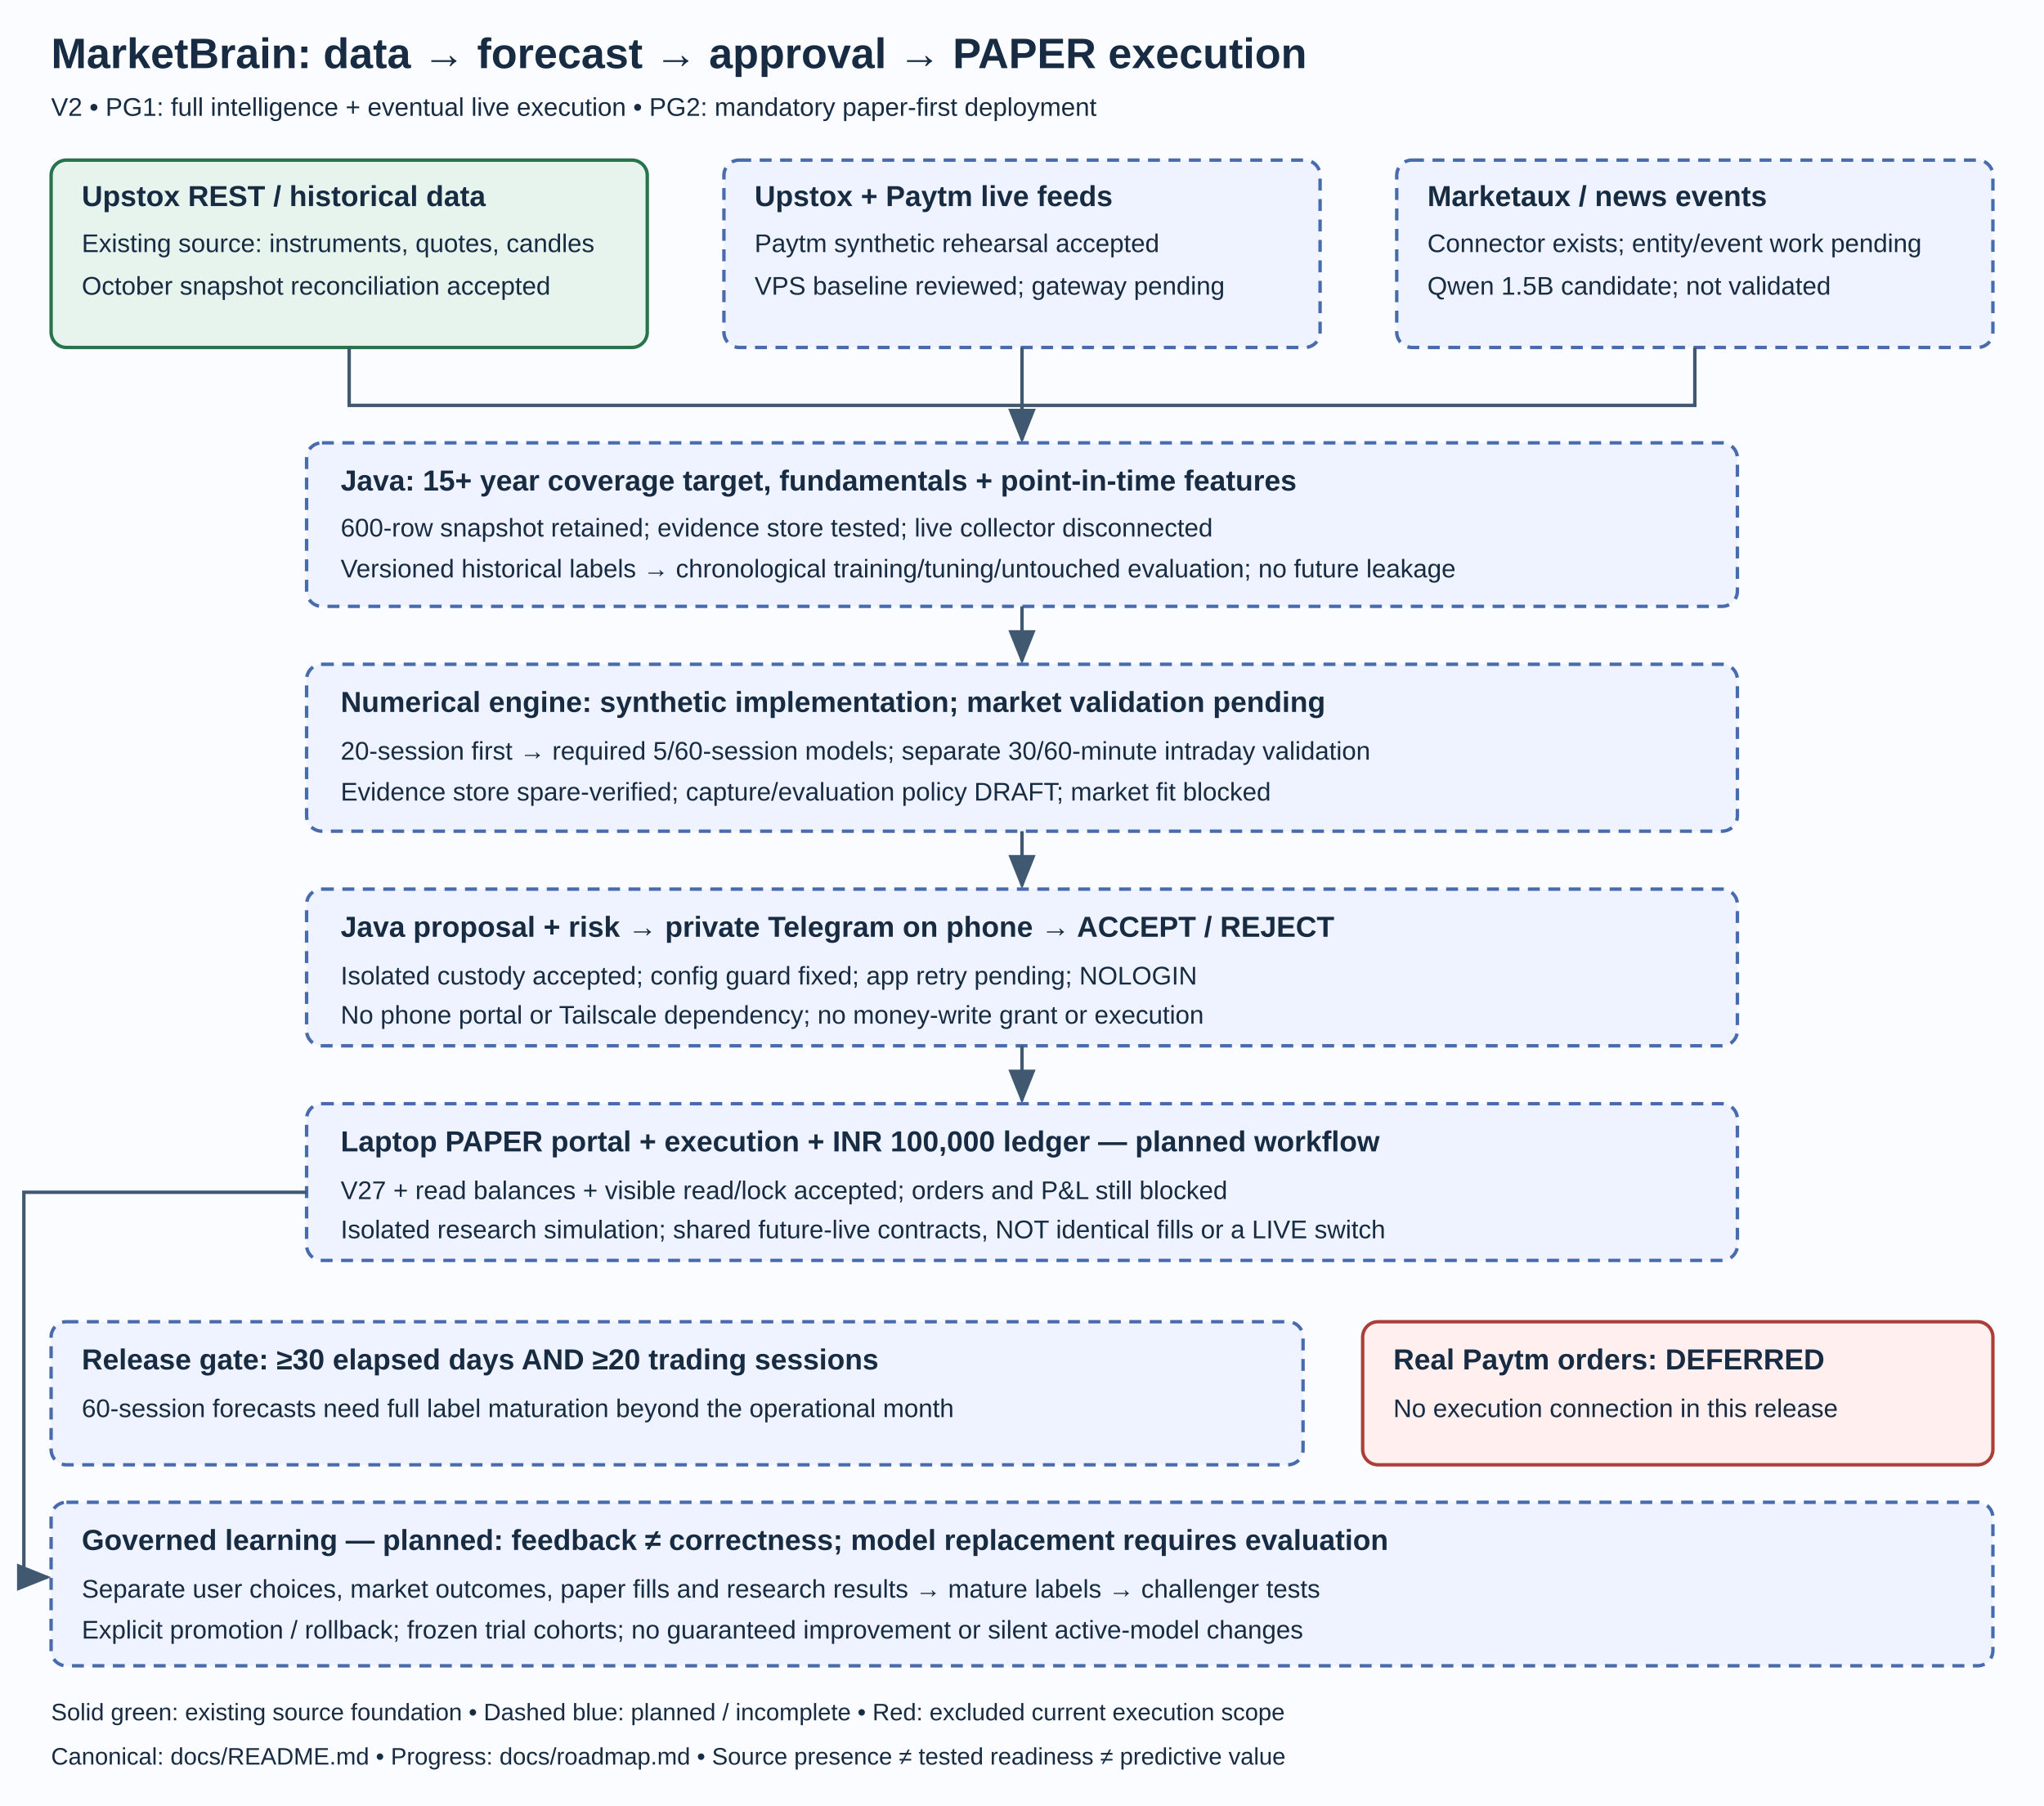
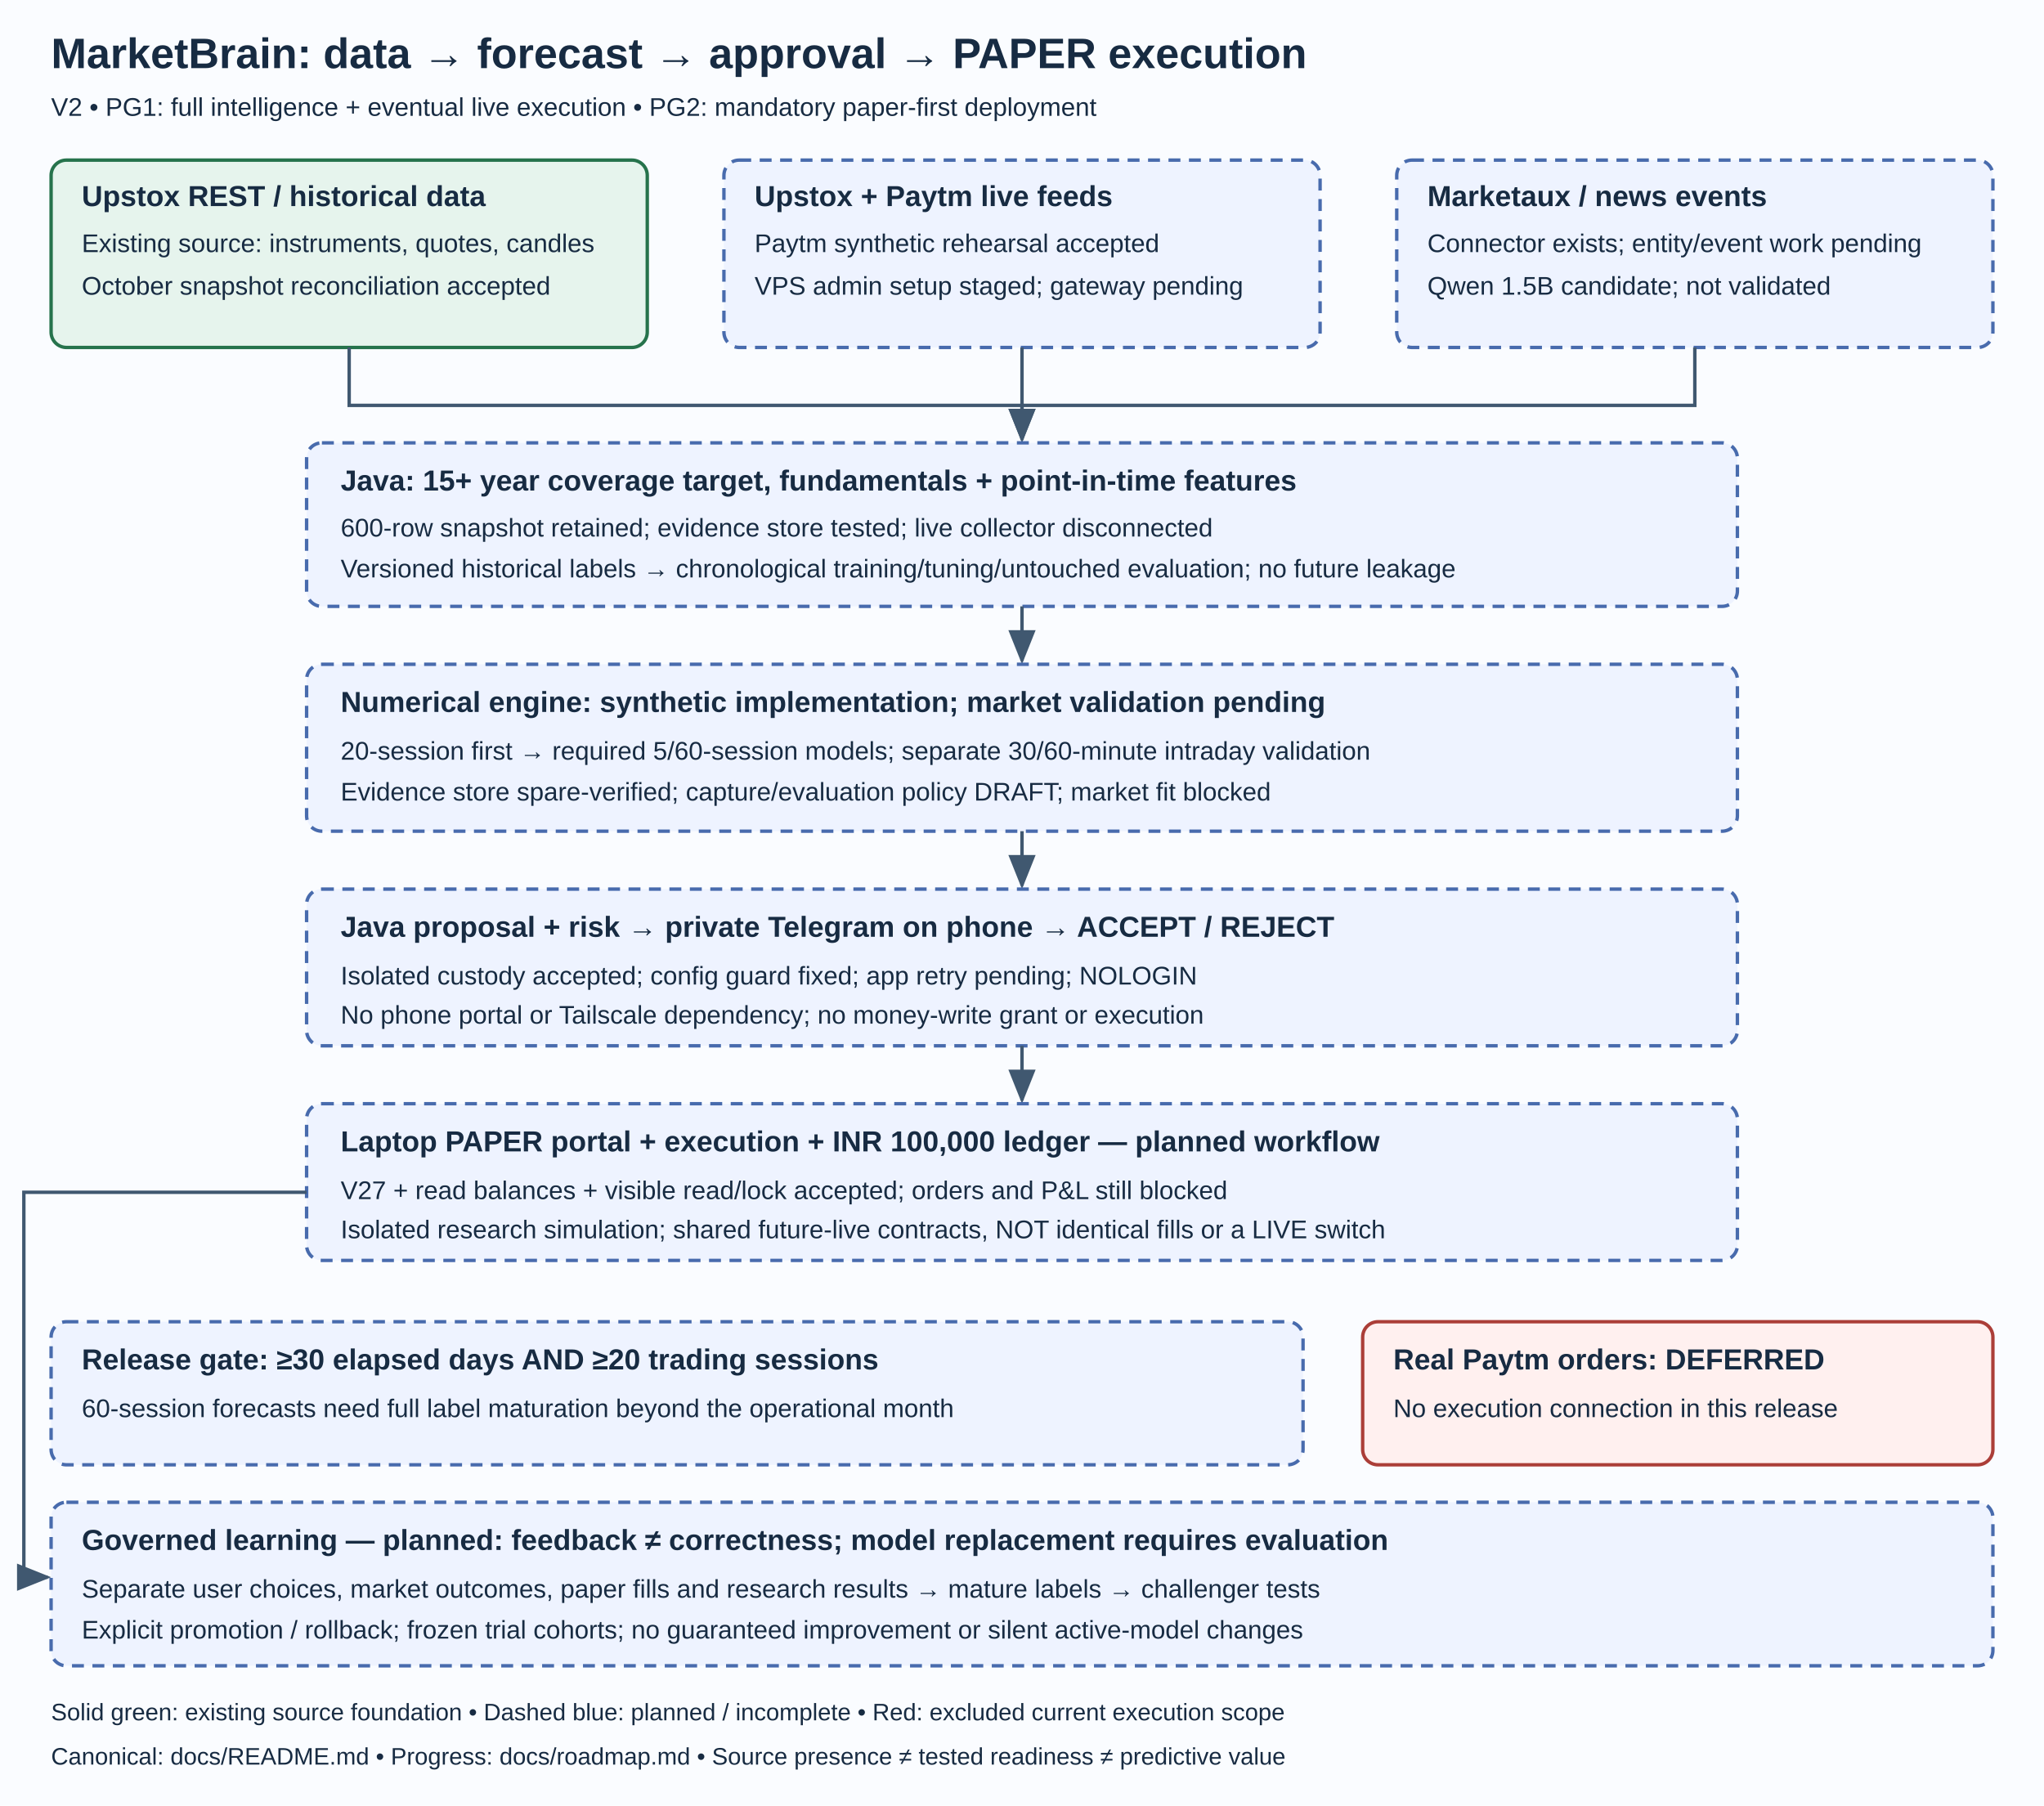
<svg xmlns="http://www.w3.org/2000/svg" width="1200" height="1060" viewBox="0 0 1200 1060" role="img" aria-labelledby="title desc">
  <defs>
    <marker id="arrow" markerWidth="10" markerHeight="8" refX="9" refY="4" orient="auto">
      <path d="M0,0 L10,4 L0,8 Z" fill="#405870" />
    </marker>
    <style>
      text { font-family: Arial, sans-serif; fill: #172b42; }
      .heading { font-size: 25px; font-weight: bold; }
      .label { font-size: 17px; font-weight: bold; }
      .body { font-size: 15px; }
      .small { font-size: 14px; }
      .existing { fill: #e6f4ed; stroke: #26734c; stroke-width: 2; }
      .planned { fill: #eef3ff; stroke: #486bad; stroke-width: 2; stroke-dasharray: 7 5; }
      .blocked { fill: #fff0ef; stroke: #ab3e38; stroke-width: 2; }
      .line { fill: none; stroke: #405870; stroke-width: 2; marker-end: url(#arrow); }
    </style>
  </defs>
  <rect width="1200" height="1060" fill="#fafcff" />
  <text x="30" y="40" class="heading">MarketBrain: data → forecast → approval → PAPER execution</text>
  <text x="30" y="68" class="body">V2 • PG1: full intelligence + eventual live execution • PG2: mandatory paper-first deployment</text>
  <rect x="30" y="94" width="350" height="110" rx="9" class="existing" />
  <text x="48" y="121" class="label">Upstox REST / historical data</text>
  <text x="48" y="148" class="body">Existing source: instruments, quotes, candles</text>
  <text x="48" y="173" class="body">October snapshot reconciliation accepted</text>
  <rect x="425" y="94" width="350" height="110" rx="9" class="planned" />
  <text x="443" y="121" class="label">Upstox + Paytm live feeds</text>
  <text x="443" y="148" class="body">Paytm synthetic rehearsal accepted</text>
-   <text x="443" y="173" class="body">VPS baseline reviewed; gateway pending</text>
+   <text x="443" y="173" class="body">VPS admin setup staged; gateway pending</text>
  <rect x="820" y="94" width="350" height="110" rx="9" class="planned" />
  <text x="838" y="121" class="label">Marketaux / news events</text>
  <text x="838" y="148" class="body">Connector exists; entity/event work pending</text>
  <text x="838" y="173" class="body">Qwen 1.5B candidate; not validated</text>
  <path d="M205 204 V238 H600 V258" class="line" />
  <path d="M600 204 V258" class="line" />
  <path d="M995 204 V238 H600" fill="none" stroke="#405870" stroke-width="2" />
  <rect x="180" y="260" width="840" height="96" rx="9" class="planned" />
  <text x="200" y="288" class="label">Java: 15+ year coverage target, fundamentals + point-in-time features</text>
  <text x="200" y="315" class="body">600-row snapshot retained; evidence store tested; live collector disconnected</text>
  <text x="200" y="339" class="body">Versioned historical labels → chronological training/tuning/untouched evaluation; no future leakage</text>
  <path d="M600 356 V388" class="line" />
  <rect x="180" y="390" width="840" height="98" rx="9" class="planned" />
  <text x="200" y="418" class="label">Numerical engine: synthetic implementation; market validation pending</text>
  <text x="200" y="446" class="body">20-session first → required 5/60-session models; separate 30/60-minute intraday validation</text>
  <text x="200" y="470" class="body">Evidence store spare-verified; capture/evaluation policy DRAFT; market fit blocked</text>
  <path d="M600 488 V520" class="line" />
  <rect x="180" y="522" width="840" height="92" rx="9" class="planned" />
  <text x="200" y="550" class="label">Java proposal + risk → private Telegram on phone → ACCEPT / REJECT</text>
  <text x="200" y="578" class="body">Isolated custody accepted; config guard fixed; app retry pending; NOLOGIN</text>
  <text x="200" y="601" class="body">No phone portal or Tailscale dependency; no money-write grant or execution</text>
  <path d="M600 614 V646" class="line" />
  <rect x="180" y="648" width="840" height="92" rx="9" class="planned" />
  <text x="200" y="676" class="label">Laptop PAPER portal + execution + INR 100,000 ledger — planned workflow</text>
  <text x="200" y="704" class="body">V27 + read balances + visible read/lock accepted; orders and P&amp;L still blocked</text>
  <text x="200" y="727" class="body">Isolated research simulation; shared future-live contracts, NOT identical fills or a LIVE switch</text>
  <rect x="30" y="776" width="735" height="84" rx="9" class="planned" />
  <text x="48" y="804" class="label">Release gate: ≥30 elapsed days AND ≥20 trading sessions</text>
  <text x="48" y="832" class="body">60-session forecasts need full label maturation beyond the operational month</text>
  <rect x="800" y="776" width="370" height="84" rx="9" class="blocked" />
  <text x="818" y="804" class="label">Real Paytm orders: DEFERRED</text>
  <text x="818" y="832" class="body">No execution connection in this release</text>
  <path d="M180 700 H14 V926 H28" class="line" />
  <rect x="30" y="882" width="1140" height="96" rx="9" class="planned" />
  <text x="48" y="910" class="label">Governed learning — planned: feedback ≠ correctness; model replacement requires evaluation</text>
  <text x="48" y="938" class="body">Separate user choices, market outcomes, paper fills and research results → mature labels → challenger tests</text>
  <text x="48" y="962" class="body">Explicit promotion / rollback; frozen trial cohorts; no guaranteed improvement or silent active-model changes</text>
  <text x="30" y="1010" class="small">Solid green: existing source foundation • Dashed blue: planned / incomplete • Red: excluded current execution scope</text>
  <text x="30" y="1036" class="small">Canonical: docs/README.md • Progress: docs/roadmap.md • Source presence ≠ tested readiness ≠ predictive value</text>
</svg>
